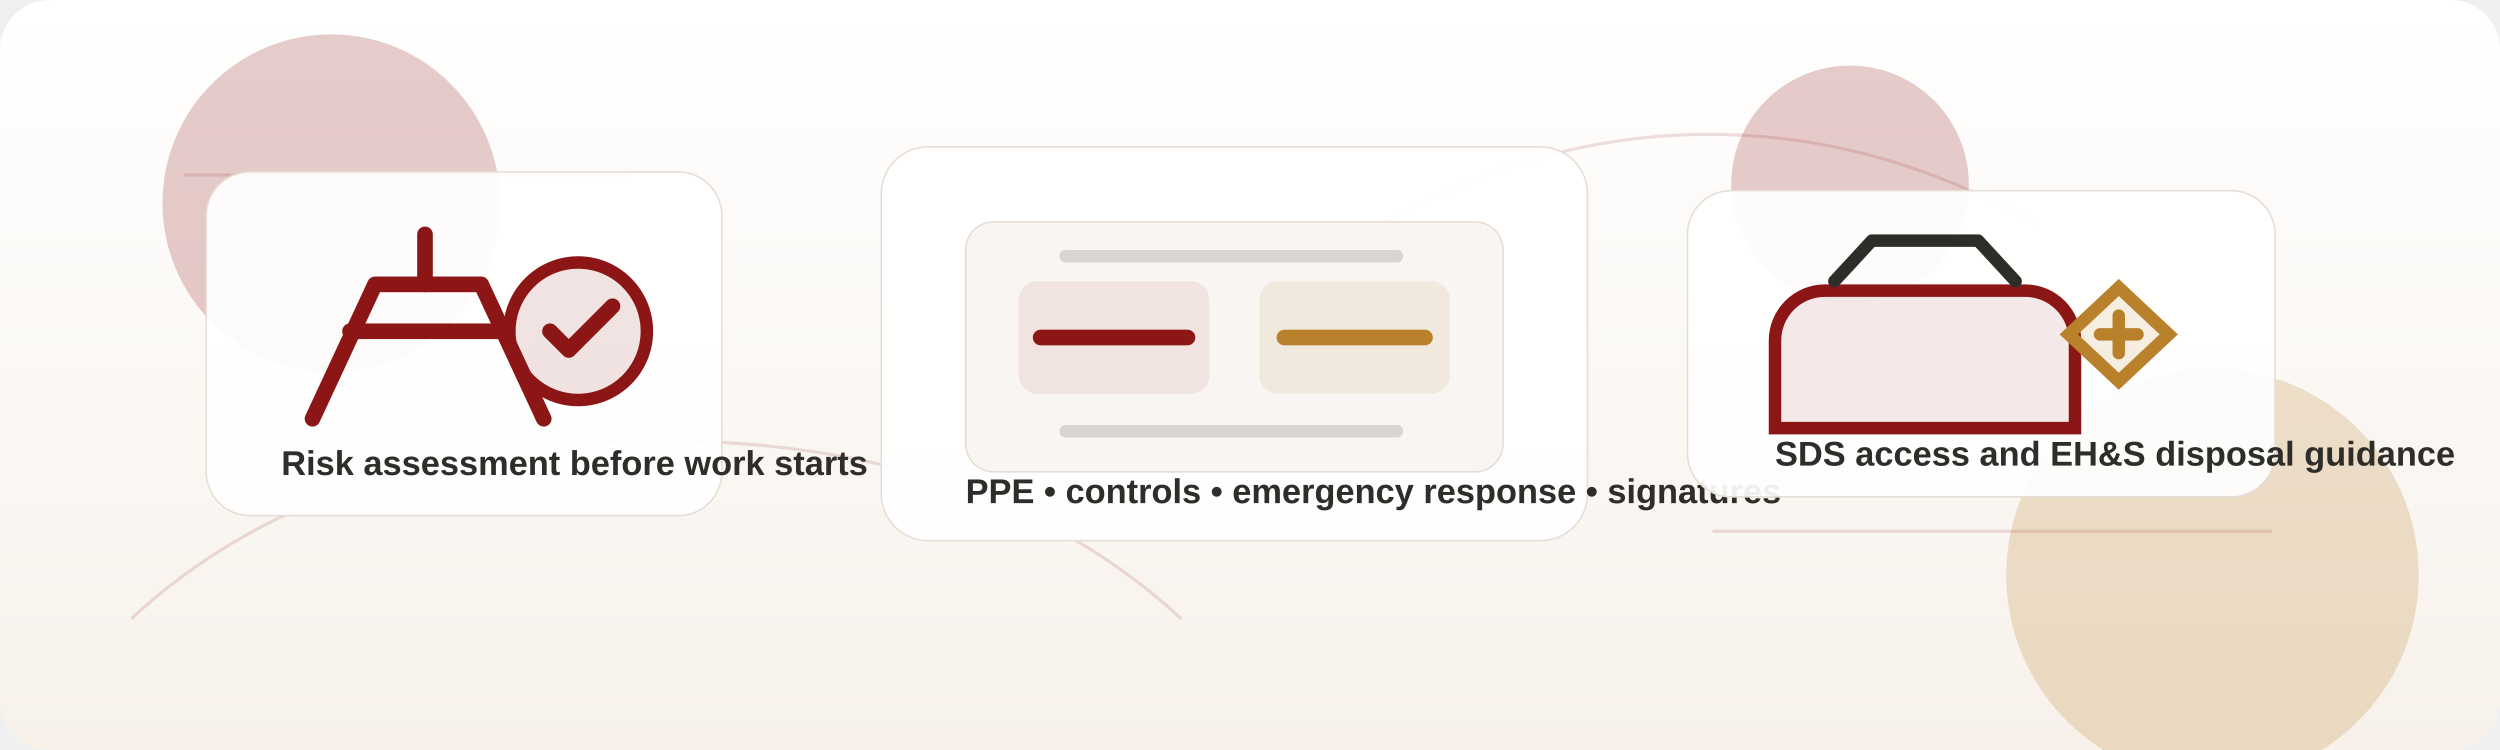
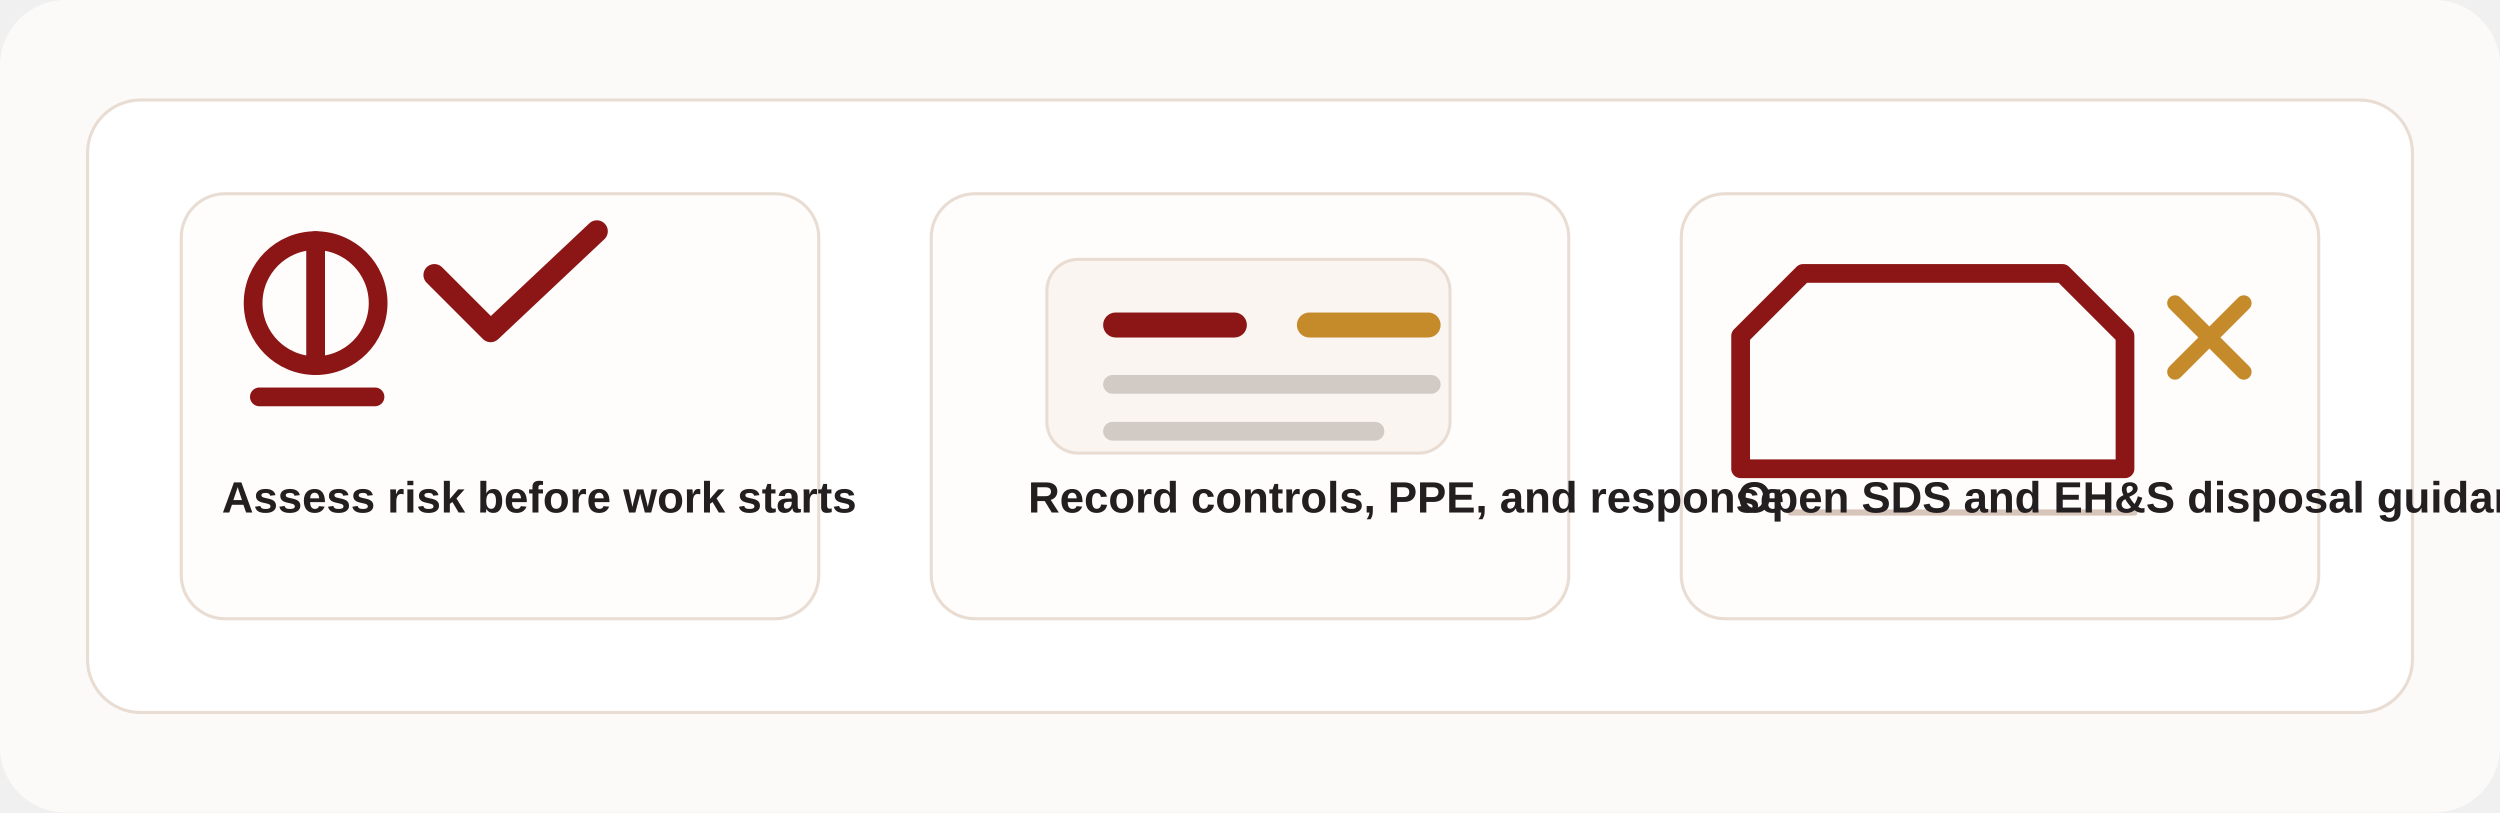
- <svg xmlns="http://www.w3.org/2000/svg" width="1600" height="480" viewBox="0 0 1600 480" fill="none">
-   <rect width="1600" height="480" rx="32" fill="#FBF8F4" />
-   <rect width="1600" height="480" rx="32" fill="url(#paint0_radial)" />
-   <rect width="1600" height="480" rx="32" fill="url(#paint1_linear)" />
-   <g opacity="0.22">
-     <circle cx="212" cy="130" r="108" fill="#8C1515" />
-     <circle cx="1416" cy="368" r="132" fill="#B9812C" />
-     <circle cx="1184" cy="118" r="76" fill="#8C1515" />
-   </g>
-   <g opacity="0.14" stroke="#8C1515" stroke-width="2">
-     <path d="M84 396C166 320 278 282 420 282C562 282 674 320 756 396" />
-     <path d="M884 144C950 106 1020 86 1094 86C1168 86 1238 106 1304 144" />
-     <path d="M118 112H404" />
-     <path d="M1096 340H1454" />
-   </g>
-   <g transform="translate(132 110)">
-     <rect x="0" y="0" width="330" height="220" rx="28" fill="white" fill-opacity="0.92" stroke="#E6DDD4" />
-     <path d="M68 158L108 72H176L216 158" stroke="#8C1515" stroke-width="10" stroke-linecap="round" stroke-linejoin="round" />
-     <path d="M92 102H192" stroke="#8C1515" stroke-width="10" stroke-linecap="round" />
-     <path d="M140 72V40" stroke="#8C1515" stroke-width="10" stroke-linecap="round" />
-     <circle cx="238" cy="102" r="44" fill="#8C1515" fill-opacity="0.12" stroke="#8C1515" stroke-width="8" />
-     <path d="M220 102L232 114L260 86" stroke="#8C1515" stroke-width="10" stroke-linecap="round" stroke-linejoin="round" />
-     <text x="48" y="194" fill="#2E2D29" font-family="Arial, sans-serif" font-size="22" font-weight="700">Risk assessment before work starts</text>
-   </g>
-   <g transform="translate(564 94)">
-     <rect x="0" y="0" width="452" height="252" rx="30" fill="white" fill-opacity="0.94" stroke="#E6DDD4" />
-     <rect x="54" y="48" width="344" height="160" rx="18" fill="#F8F5F2" stroke="#E6DDD4" />
-     <rect x="88" y="86" width="122" height="72" rx="12" fill="#8C1515" fill-opacity="0.08" />
-     <rect x="242" y="86" width="122" height="72" rx="12" fill="#B9812C" fill-opacity="0.1" />
-     <path d="M102 122H196" stroke="#8C1515" stroke-width="10" stroke-linecap="round" />
-     <path d="M258 122H348" stroke="#B9812C" stroke-width="10" stroke-linecap="round" />
-     <path d="M118 70H330" stroke="#2E2D29" stroke-opacity="0.16" stroke-width="8" stroke-linecap="round" />
-     <path d="M118 182H330" stroke="#2E2D29" stroke-opacity="0.16" stroke-width="8" stroke-linecap="round" />
-     <text x="54" y="228" fill="#2E2D29" font-family="Arial, sans-serif" font-size="22" font-weight="700">PPE • controls • emergency response • signatures</text>
-   </g>
-   <g transform="translate(1080 122)">
-     <rect x="0" y="0" width="376" height="196" rx="28" fill="white" fill-opacity="0.92" stroke="#E6DDD4" />
-     <path d="M88 64H216C233.673 64 248 78.327 248 96V152H56V96C56 78.327 70.327 64 88 64Z" fill="#8C1515" fill-opacity="0.09" stroke="#8C1515" stroke-width="8" />
-     <path d="M94 58L118 32H186L210 58" stroke="#2E2D29" stroke-width="8" stroke-linecap="round" stroke-linejoin="round" />
-     <path d="M276 62L308 92L276 122L244 92L276 62Z" fill="#B9812C" fill-opacity="0.14" stroke="#B9812C" stroke-width="8" />
-     <path d="M276 80V104" stroke="#B9812C" stroke-width="8" stroke-linecap="round" />
-     <path d="M264 92H288" stroke="#B9812C" stroke-width="8" stroke-linecap="round" />
-     <text x="56" y="176" fill="#2E2D29" font-family="Arial, sans-serif" font-size="22" font-weight="700">SDS access and EH&amp;S disposal guidance</text>
-   </g>
-   <defs>
-     <radialGradient id="paint0_radial" cx="0" cy="0" r="1" gradientUnits="userSpaceOnUse" gradientTransform="translate(220 82) rotate(26.5651) scale(1188.89 596.848)">
-       <stop stop-color="#8C1515" stop-opacity="0.06" />
-       <stop offset="1" stop-color="#8C1515" stop-opacity="0" />
-     </radialGradient>
-     <linearGradient id="paint1_linear" x1="800" y1="0" x2="800" y2="480" gradientUnits="userSpaceOnUse">
-       <stop stop-color="#FFFFFF" />
-       <stop offset="1" stop-color="#F7F1EA" />
-     </linearGradient>
-   </defs>
+ <svg xmlns="http://www.w3.org/2000/svg" width="1600" height="520" viewBox="0 0 1600 520" fill="none">
+   <rect width="1600" height="520" rx="42" fill="#FCFAF8" />
+   <rect x="56" y="64" width="1488" height="392" rx="34" fill="#FFFFFF" stroke="#E9DDD3" stroke-width="2" />
+   <rect x="116" y="124" width="408" height="272" rx="28" fill="#FFFDFC" stroke="#E9DDD3" stroke-width="2" />
+   <rect x="596" y="124" width="408" height="272" rx="28" fill="#FFFDFC" stroke="#E9DDD3" stroke-width="2" />
+   <rect x="1076" y="124" width="408" height="272" rx="28" fill="#FFFDFC" stroke="#E9DDD3" stroke-width="2" />
+   <circle cx="202" cy="194" r="40" stroke="#8C1515" stroke-width="12" />
+   <path d="M166 254H240" stroke="#8C1515" stroke-width="12" stroke-linecap="round" />
+   <path d="M202 154V234" stroke="#8C1515" stroke-width="12" stroke-linecap="round" />
+   <path d="M278 176L314 212L382 148" stroke="#8C1515" stroke-width="14" stroke-linecap="round" stroke-linejoin="round" />
+   <text x="142" y="328" fill="#231F20" font-family="Arial, sans-serif" font-size="28" font-weight="700">Assess risk before work starts</text>
+   <rect x="670" y="166" width="258" height="124" rx="20" fill="#FBF5F1" stroke="#E9DDD3" stroke-width="2" />
+   <rect x="706" y="200" width="92" height="16" rx="8" fill="#8C1515" />
+   <rect x="830" y="200" width="92" height="16" rx="8" fill="#C58B2A" />
+   <rect x="706" y="240" width="216" height="12" rx="6" fill="#D2CAC4" />
+   <rect x="706" y="270" width="180" height="12" rx="6" fill="#D2CAC4" />
+   <text x="658" y="328" fill="#231F20" font-family="Arial, sans-serif" font-size="28" font-weight="700">Record controls, PPE, and response</text>
+   <path d="M1154 175H1320L1360 215V300H1114V215L1154 175Z" stroke="#8C1515" stroke-width="12" stroke-linejoin="round" />
+   <path d="M1146 328H1366" stroke="#D8C5BA" stroke-width="4" stroke-linecap="round" />
+   <path d="M1392 194L1436 238" stroke="#C58B2A" stroke-width="10" stroke-linecap="round" />
+   <path d="M1436 194L1392 238" stroke="#C58B2A" stroke-width="10" stroke-linecap="round" />
+   <text x="1112" y="328" fill="#231F20" font-family="Arial, sans-serif" font-size="28" font-weight="700">Open SDS and EH&amp;S disposal guidance</text>
</svg>
